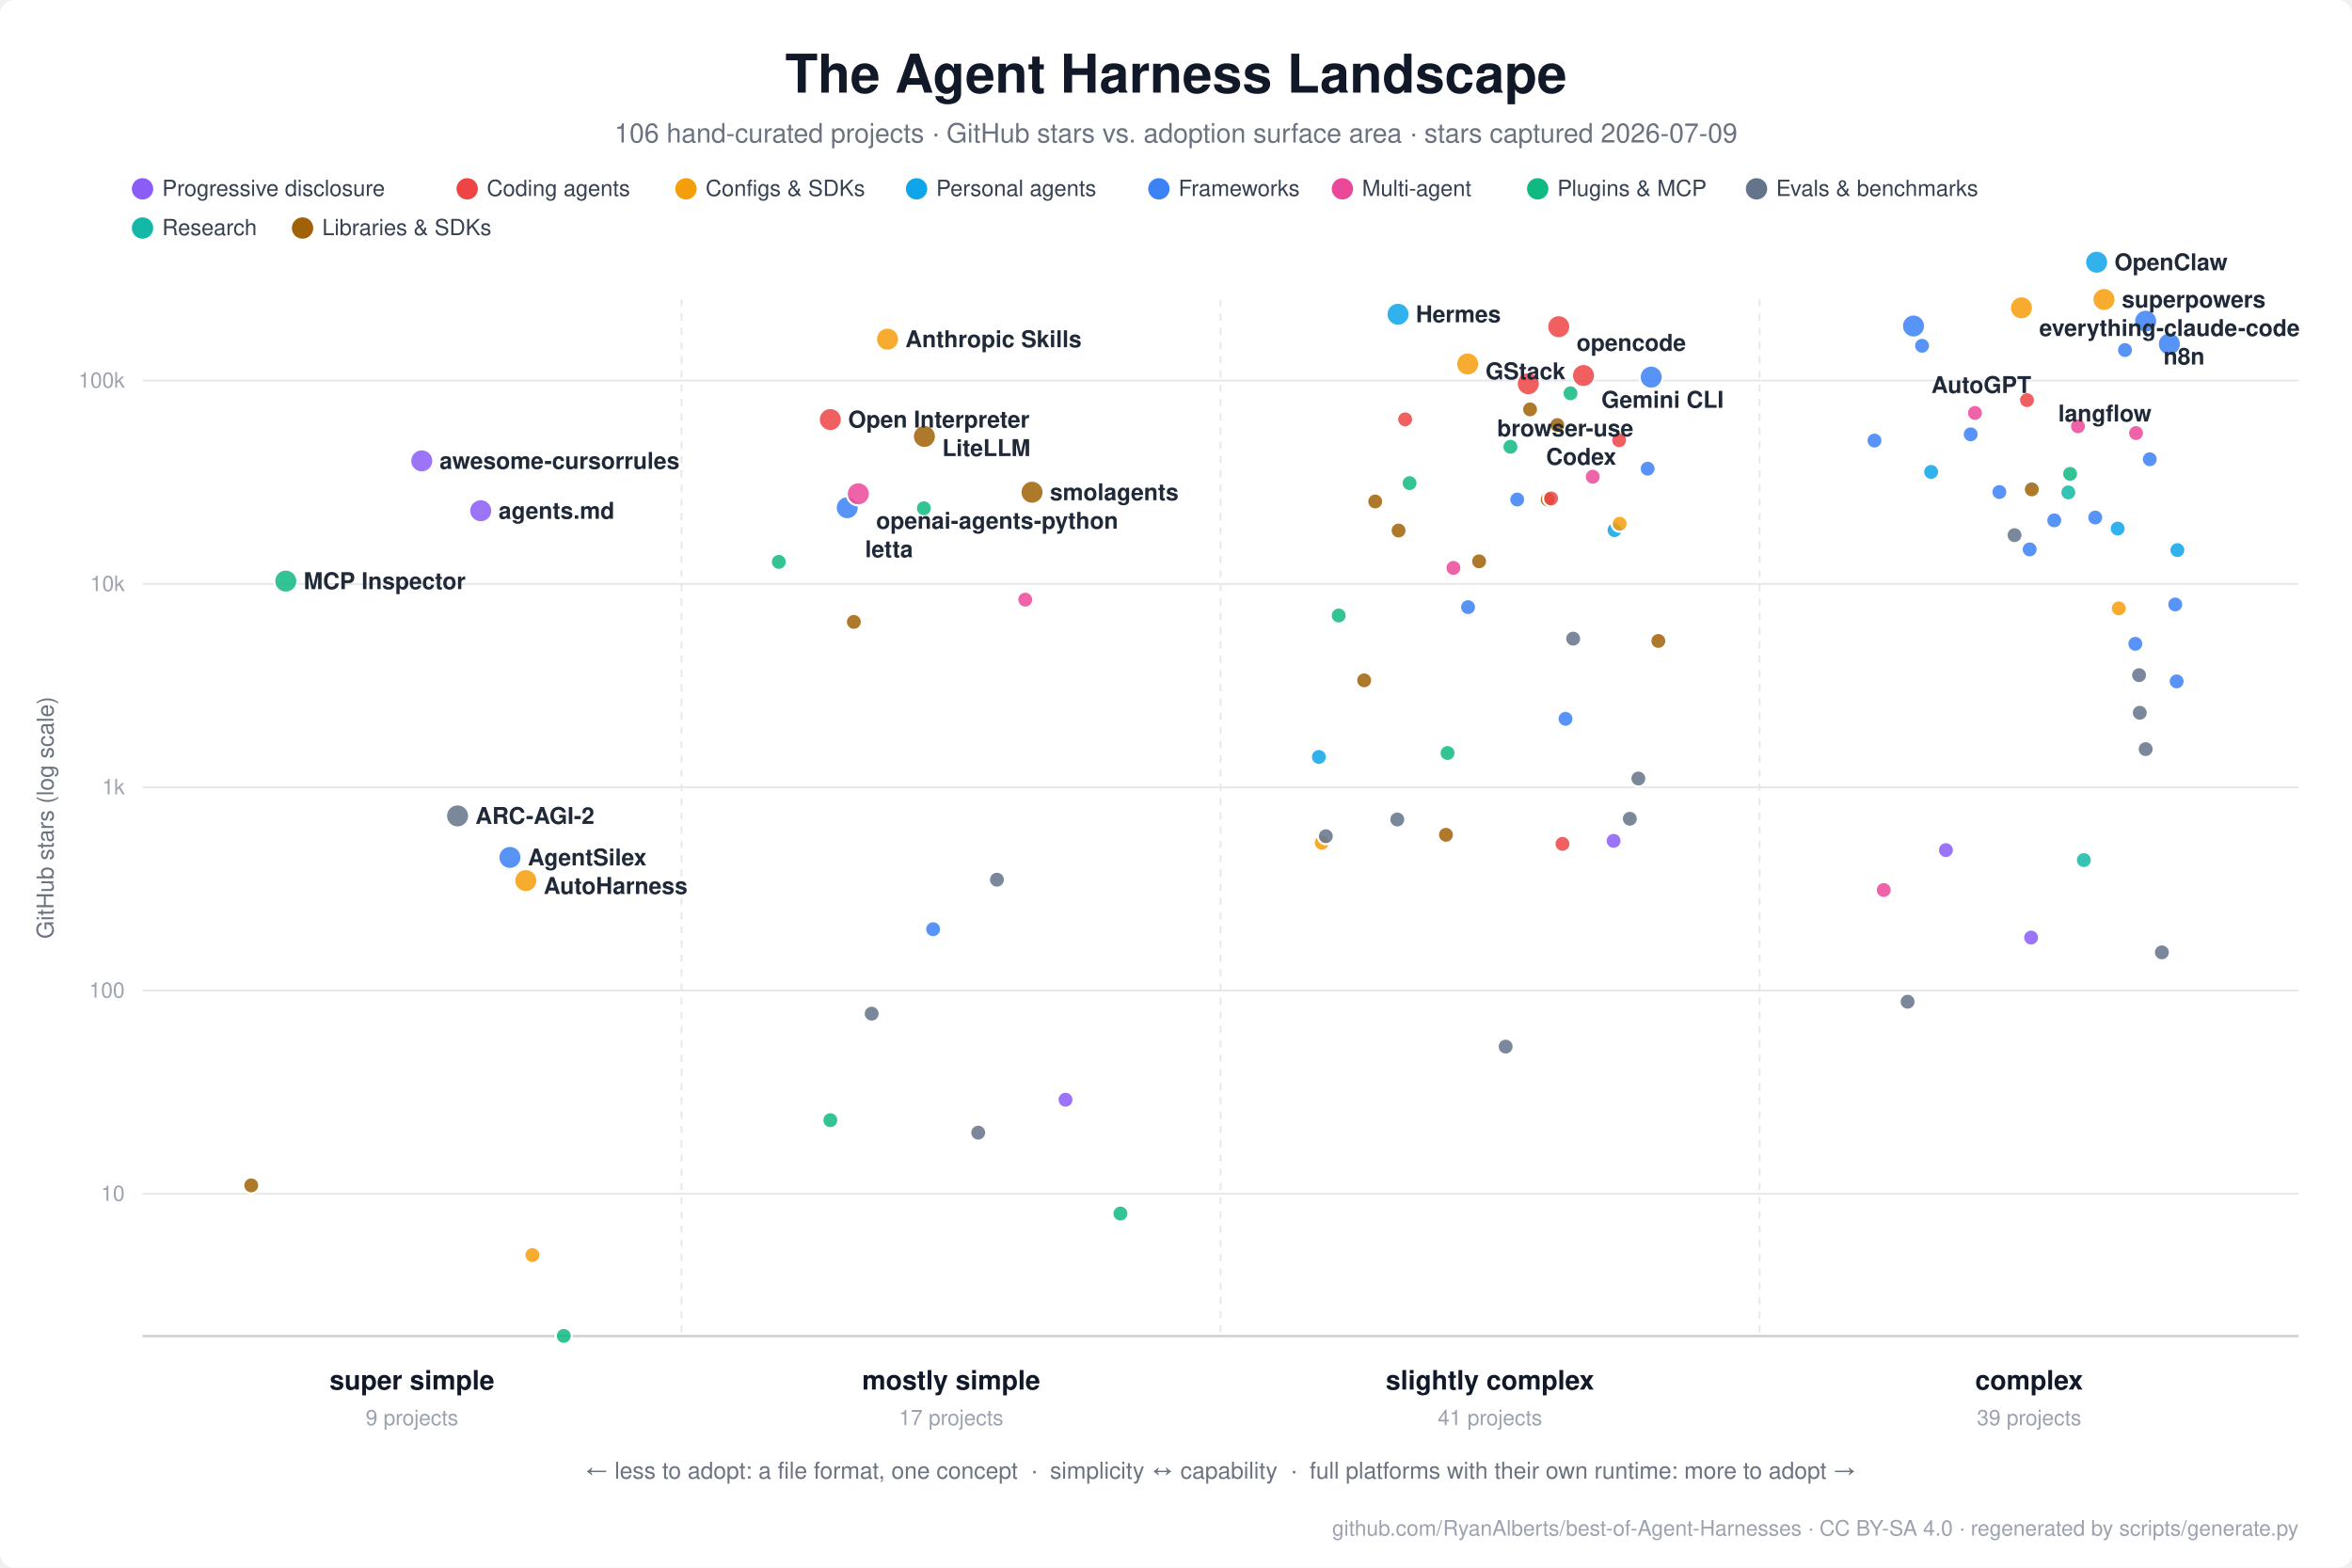
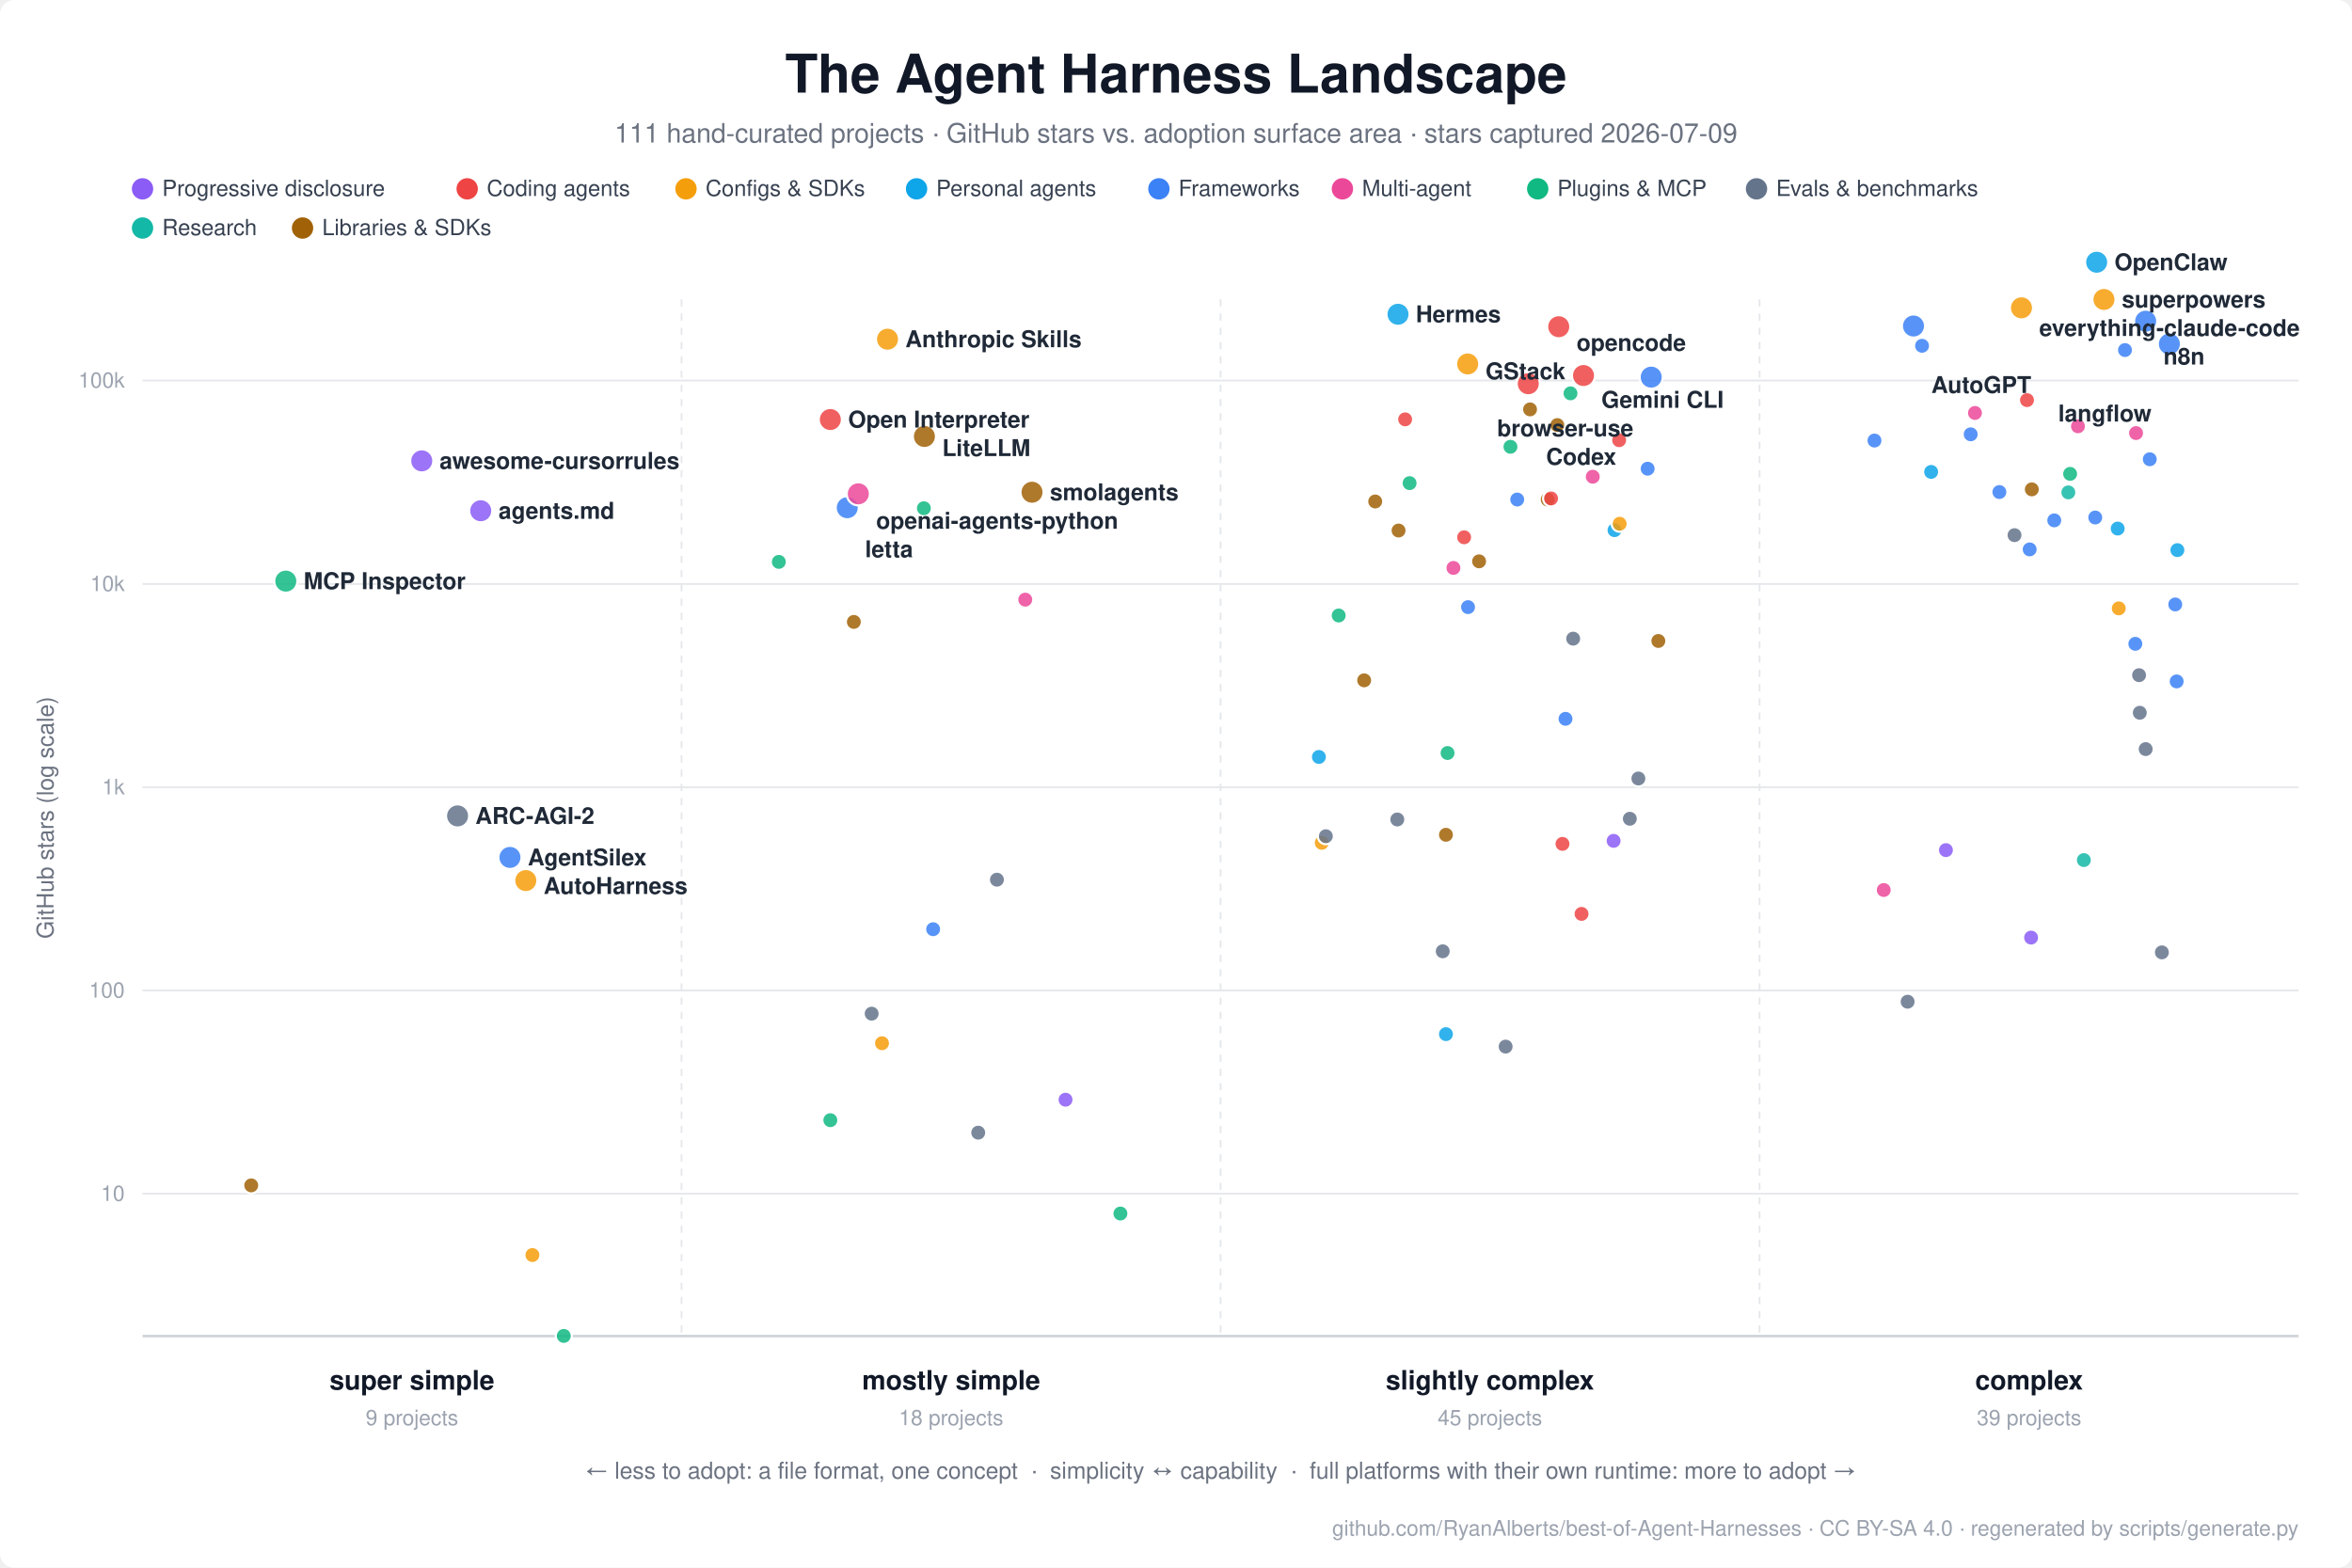
<svg xmlns="http://www.w3.org/2000/svg" viewBox="0 0 1320 880" font-family="-apple-system, 'Segoe UI', Helvetica, Arial, sans-serif">
  <rect width="1320" height="880" fill="#ffffff" rx="8" />
  <text x="660.0" y="52" text-anchor="middle" font-size="30" font-weight="700" fill="#111827">The Agent Harness Landscape</text>
-   <text x="660.0" y="80" text-anchor="middle" font-size="15" fill="#6b7280">106 hand-curated projects · GitHub stars vs. adoption surface area · stars captured 2026-07-09</text>
+   <text x="660.0" y="80" text-anchor="middle" font-size="15" fill="#6b7280">111 hand-curated projects · GitHub stars vs. adoption surface area · stars captured 2026-07-09</text>
  <circle cx="80" cy="106" r="6" fill="#8b5cf6" />
  <text x="91" y="110" font-size="12.5" fill="#374151">Progressive disclosure</text>
  <circle cx="262.2" cy="106" r="6" fill="#ef4444" />
  <text x="273.2" y="110" font-size="12.5" fill="#374151">Coding agents</text>
  <circle cx="385.0" cy="106" r="6" fill="#f59e0b" />
  <text x="396.0" y="110" font-size="12.5" fill="#374151">Configs &amp; SDKs</text>
  <circle cx="514.4" cy="106" r="6" fill="#0ea5e9" />
  <text x="525.4" y="110" font-size="12.5" fill="#374151">Personal agents</text>
  <circle cx="650.4" cy="106" r="6" fill="#3b82f6" />
  <text x="661.4" y="110" font-size="12.5" fill="#374151">Frameworks</text>
  <circle cx="753.4" cy="106" r="6" fill="#ec4899" />
  <text x="764.4" y="110" font-size="12.5" fill="#374151">Multi-agent</text>
  <circle cx="863.0" cy="106" r="6" fill="#10b981" />
  <text x="874.0" y="110" font-size="12.5" fill="#374151">Plugins &amp; MCP</text>
  <circle cx="985.8" cy="106" r="6" fill="#64748b" />
  <text x="996.8" y="110" font-size="12.5" fill="#374151">Evals &amp; benchmarks</text>
  <circle cx="80" cy="128" r="6" fill="#14b8a6" />
  <text x="91" y="132" font-size="12.5" fill="#374151">Research</text>
  <circle cx="169.8" cy="128" r="6" fill="#a16207" />
  <text x="180.8" y="132" font-size="12.5" fill="#374151">Libraries &amp; SDKs</text>
  <line x1="80" y1="670.1" x2="1290" y2="670.1" stroke="#e5e7eb" stroke-width="1" />
  <text x="70" y="674.1" text-anchor="end" font-size="12" fill="#9ca3af">10</text>
  <line x1="80" y1="556.0" x2="1290" y2="556.0" stroke="#e5e7eb" stroke-width="1" />
  <text x="70" y="560.0" text-anchor="end" font-size="12" fill="#9ca3af">100</text>
  <line x1="80" y1="441.9" x2="1290" y2="441.9" stroke="#e5e7eb" stroke-width="1" />
  <text x="70" y="445.9" text-anchor="end" font-size="12" fill="#9ca3af">1k</text>
  <line x1="80" y1="327.8" x2="1290" y2="327.8" stroke="#e5e7eb" stroke-width="1" />
  <text x="70" y="331.8" text-anchor="end" font-size="12" fill="#9ca3af">10k</text>
  <line x1="80" y1="213.6" x2="1290" y2="213.6" stroke="#e5e7eb" stroke-width="1" />
  <text x="70" y="217.6" text-anchor="end" font-size="12" fill="#9ca3af">100k</text>
  <text x="30" y="459" font-size="13" fill="#6b7280" transform="rotate(-90 30 459)" text-anchor="middle">GitHub stars (log scale)</text>
  <text x="231.2" y="780" text-anchor="middle" font-size="15" font-weight="600" fill="#111827">super simple</text>
  <text x="231.2" y="800" text-anchor="middle" font-size="12" fill="#9ca3af">9 projects</text>
  <line x1="382.5" y1="168" x2="382.5" y2="750" stroke="#e5e7eb" stroke-width="1" stroke-dasharray="4 4" />
  <text x="533.8" y="780" text-anchor="middle" font-size="15" font-weight="600" fill="#111827">mostly simple</text>
-   <text x="533.8" y="800" text-anchor="middle" font-size="12" fill="#9ca3af">17 projects</text>
+   <text x="533.8" y="800" text-anchor="middle" font-size="12" fill="#9ca3af">18 projects</text>
  <line x1="685.0" y1="168" x2="685.0" y2="750" stroke="#e5e7eb" stroke-width="1" stroke-dasharray="4 4" />
  <text x="836.2" y="780" text-anchor="middle" font-size="15" font-weight="600" fill="#111827">slightly complex</text>
-   <text x="836.2" y="800" text-anchor="middle" font-size="12" fill="#9ca3af">41 projects</text>
+   <text x="836.2" y="800" text-anchor="middle" font-size="12" fill="#9ca3af">45 projects</text>
  <line x1="987.5" y1="168" x2="987.5" y2="750" stroke="#e5e7eb" stroke-width="1" stroke-dasharray="4 4" />
  <text x="1138.8" y="780" text-anchor="middle" font-size="15" font-weight="600" fill="#111827">complex</text>
  <text x="1138.8" y="800" text-anchor="middle" font-size="12" fill="#9ca3af">39 projects</text>
  <line x1="80" y1="750" x2="1290" y2="750" stroke="#d1d5db" stroke-width="1.5" />
  <text x="685.0" y="830" text-anchor="middle" font-size="13" fill="#6b7280">←  less to adopt: a file format, one concept  ·  simplicity ↔ capability  ·  full platforms with their own runtime: more to adopt  →</text>
  <circle cx="316.4" cy="749.9" r="4.5" fill="#10b981" fill-opacity="0.85" stroke="#ffffff" stroke-width="1.2" />
  <circle cx="298.8" cy="704.5" r="4.5" fill="#f59e0b" fill-opacity="0.85" stroke="#ffffff" stroke-width="1.2" />
  <circle cx="628.8" cy="681.2" r="4.5" fill="#10b981" fill-opacity="0.85" stroke="#ffffff" stroke-width="1.2" />
  <circle cx="141.0" cy="665.4" r="4.5" fill="#a16207" fill-opacity="0.85" stroke="#ffffff" stroke-width="1.2" />
  <circle cx="549.0" cy="635.8" r="4.5" fill="#64748b" fill-opacity="0.85" stroke="#ffffff" stroke-width="1.2" />
  <circle cx="466.0" cy="628.8" r="4.5" fill="#10b981" fill-opacity="0.85" stroke="#ffffff" stroke-width="1.2" />
  <circle cx="598.0" cy="617.3" r="4.5" fill="#8b5cf6" fill-opacity="0.85" stroke="#ffffff" stroke-width="1.2" />
  <circle cx="845.0" cy="587.5" r="4.5" fill="#64748b" fill-opacity="0.85" stroke="#ffffff" stroke-width="1.2" />
+   <circle cx="495.0" cy="585.6" r="4.5" fill="#f59e0b" fill-opacity="0.85" stroke="#ffffff" stroke-width="1.2" />
+   <circle cx="811.5" cy="580.5" r="4.5" fill="#0ea5e9" fill-opacity="0.85" stroke="#ffffff" stroke-width="1.2" />
  <circle cx="489.2" cy="569.0" r="4.5" fill="#64748b" fill-opacity="0.85" stroke="#ffffff" stroke-width="1.2" />
  <circle cx="1070.6" cy="562.3" r="4.5" fill="#64748b" fill-opacity="0.85" stroke="#ffffff" stroke-width="1.2" />
  <circle cx="1213.3" cy="534.6" r="4.5" fill="#64748b" fill-opacity="0.85" stroke="#ffffff" stroke-width="1.2" />
+   <circle cx="809.7" cy="534.0" r="4.5" fill="#64748b" fill-opacity="0.85" stroke="#ffffff" stroke-width="1.2" />
  <circle cx="1139.9" cy="526.3" r="4.5" fill="#8b5cf6" fill-opacity="0.85" stroke="#ffffff" stroke-width="1.2" />
  <circle cx="523.7" cy="521.6" r="4.5" fill="#3b82f6" fill-opacity="0.85" stroke="#ffffff" stroke-width="1.2" />
+   <circle cx="887.6" cy="513.0" r="4.5" fill="#ef4444" fill-opacity="0.85" stroke="#ffffff" stroke-width="1.2" />
  <circle cx="1057.2" cy="499.6" r="4.5" fill="#ec4899" fill-opacity="0.85" stroke="#ffffff" stroke-width="1.2" />
  <circle cx="295.1" cy="494.3" r="6.5" fill="#f59e0b" fill-opacity="0.85" stroke="#ffffff" stroke-width="1.2" />
  <circle cx="559.5" cy="493.8" r="4.5" fill="#64748b" fill-opacity="0.85" stroke="#ffffff" stroke-width="1.2" />
  <circle cx="1169.5" cy="482.8" r="4.5" fill="#14b8a6" fill-opacity="0.85" stroke="#ffffff" stroke-width="1.2" />
  <circle cx="286.2" cy="481.3" r="6.5" fill="#3b82f6" fill-opacity="0.85" stroke="#ffffff" stroke-width="1.2" />
  <circle cx="1092.1" cy="477.2" r="4.5" fill="#8b5cf6" fill-opacity="0.85" stroke="#ffffff" stroke-width="1.2" />
  <circle cx="876.9" cy="473.7" r="4.5" fill="#ef4444" fill-opacity="0.85" stroke="#ffffff" stroke-width="1.2" />
  <circle cx="741.8" cy="473.1" r="4.5" fill="#f59e0b" fill-opacity="0.85" stroke="#ffffff" stroke-width="1.2" />
  <circle cx="905.6" cy="472.0" r="4.5" fill="#8b5cf6" fill-opacity="0.85" stroke="#ffffff" stroke-width="1.2" />
  <circle cx="744.1" cy="469.4" r="4.5" fill="#64748b" fill-opacity="0.85" stroke="#ffffff" stroke-width="1.2" />
  <circle cx="811.5" cy="468.6" r="4.5" fill="#a16207" fill-opacity="0.85" stroke="#ffffff" stroke-width="1.2" />
  <circle cx="784.2" cy="460.0" r="4.5" fill="#64748b" fill-opacity="0.85" stroke="#ffffff" stroke-width="1.2" />
  <circle cx="914.7" cy="459.6" r="4.5" fill="#64748b" fill-opacity="0.85" stroke="#ffffff" stroke-width="1.2" />
  <circle cx="256.8" cy="458.0" r="6.5" fill="#64748b" fill-opacity="0.85" stroke="#ffffff" stroke-width="1.2" />
  <circle cx="919.5" cy="437.0" r="4.5" fill="#64748b" fill-opacity="0.85" stroke="#ffffff" stroke-width="1.2" />
  <circle cx="740.2" cy="424.9" r="4.5" fill="#0ea5e9" fill-opacity="0.85" stroke="#ffffff" stroke-width="1.2" />
  <circle cx="812.4" cy="422.7" r="4.5" fill="#10b981" fill-opacity="0.85" stroke="#ffffff" stroke-width="1.2" />
  <circle cx="1204.2" cy="420.5" r="4.5" fill="#64748b" fill-opacity="0.85" stroke="#ffffff" stroke-width="1.2" />
  <circle cx="878.6" cy="403.5" r="4.5" fill="#3b82f6" fill-opacity="0.85" stroke="#ffffff" stroke-width="1.2" />
  <circle cx="1200.9" cy="400.1" r="4.5" fill="#64748b" fill-opacity="0.85" stroke="#ffffff" stroke-width="1.2" />
  <circle cx="1221.6" cy="382.5" r="4.5" fill="#3b82f6" fill-opacity="0.85" stroke="#ffffff" stroke-width="1.2" />
  <circle cx="765.6" cy="381.9" r="4.5" fill="#a16207" fill-opacity="0.85" stroke="#ffffff" stroke-width="1.2" />
  <circle cx="1200.5" cy="379.0" r="4.5" fill="#64748b" fill-opacity="0.85" stroke="#ffffff" stroke-width="1.2" />
  <circle cx="1198.4" cy="361.4" r="4.5" fill="#3b82f6" fill-opacity="0.85" stroke="#ffffff" stroke-width="1.2" />
  <circle cx="930.7" cy="359.8" r="4.5" fill="#a16207" fill-opacity="0.85" stroke="#ffffff" stroke-width="1.2" />
  <circle cx="882.9" cy="358.5" r="4.5" fill="#64748b" fill-opacity="0.85" stroke="#ffffff" stroke-width="1.2" />
  <circle cx="479.2" cy="349.1" r="4.5" fill="#a16207" fill-opacity="0.85" stroke="#ffffff" stroke-width="1.2" />
  <circle cx="751.3" cy="345.5" r="4.5" fill="#10b981" fill-opacity="0.85" stroke="#ffffff" stroke-width="1.2" />
  <circle cx="1189.1" cy="341.5" r="4.5" fill="#f59e0b" fill-opacity="0.85" stroke="#ffffff" stroke-width="1.2" />
  <circle cx="823.9" cy="340.8" r="4.5" fill="#3b82f6" fill-opacity="0.85" stroke="#ffffff" stroke-width="1.2" />
  <circle cx="1220.8" cy="339.3" r="4.5" fill="#3b82f6" fill-opacity="0.85" stroke="#ffffff" stroke-width="1.2" />
  <circle cx="575.4" cy="336.6" r="4.5" fill="#ec4899" fill-opacity="0.85" stroke="#ffffff" stroke-width="1.2" />
  <circle cx="160.4" cy="326.2" r="6.5" fill="#10b981" fill-opacity="0.85" stroke="#ffffff" stroke-width="1.2" />
  <circle cx="815.7" cy="318.8" r="4.5" fill="#ec4899" fill-opacity="0.85" stroke="#ffffff" stroke-width="1.2" />
  <circle cx="437.1" cy="315.4" r="4.5" fill="#10b981" fill-opacity="0.85" stroke="#ffffff" stroke-width="1.2" />
  <circle cx="830.1" cy="315.1" r="4.5" fill="#a16207" fill-opacity="0.85" stroke="#ffffff" stroke-width="1.2" />
  <circle cx="1222.0" cy="308.8" r="4.5" fill="#0ea5e9" fill-opacity="0.85" stroke="#ffffff" stroke-width="1.2" />
  <circle cx="1139.1" cy="308.4" r="4.5" fill="#3b82f6" fill-opacity="0.85" stroke="#ffffff" stroke-width="1.2" />
+   <circle cx="821.7" cy="301.6" r="4.5" fill="#ef4444" fill-opacity="0.85" stroke="#ffffff" stroke-width="1.2" />
  <circle cx="1130.6" cy="300.4" r="4.5" fill="#64748b" fill-opacity="0.85" stroke="#ffffff" stroke-width="1.2" />
  <circle cx="784.9" cy="297.8" r="4.5" fill="#a16207" fill-opacity="0.85" stroke="#ffffff" stroke-width="1.2" />
  <circle cx="906.1" cy="297.6" r="4.5" fill="#0ea5e9" fill-opacity="0.85" stroke="#ffffff" stroke-width="1.2" />
  <circle cx="1188.5" cy="296.7" r="4.5" fill="#0ea5e9" fill-opacity="0.85" stroke="#ffffff" stroke-width="1.2" />
  <circle cx="909.0" cy="294.0" r="4.5" fill="#f59e0b" fill-opacity="0.85" stroke="#ffffff" stroke-width="1.2" />
  <circle cx="1152.9" cy="292.1" r="4.5" fill="#3b82f6" fill-opacity="0.85" stroke="#ffffff" stroke-width="1.2" />
  <circle cx="1175.9" cy="290.5" r="4.5" fill="#3b82f6" fill-opacity="0.85" stroke="#ffffff" stroke-width="1.2" />
  <circle cx="269.8" cy="286.7" r="6.5" fill="#8b5cf6" fill-opacity="0.85" stroke="#ffffff" stroke-width="1.2" />
  <circle cx="518.5" cy="285.3" r="4.5" fill="#10b981" fill-opacity="0.85" stroke="#ffffff" stroke-width="1.2" />
  <circle cx="475.5" cy="285.0" r="6.5" fill="#3b82f6" fill-opacity="0.85" stroke="#ffffff" stroke-width="1.2" />
  <circle cx="771.8" cy="281.5" r="4.5" fill="#a16207" fill-opacity="0.85" stroke="#ffffff" stroke-width="1.2" />
  <circle cx="851.5" cy="280.4" r="4.5" fill="#3b82f6" fill-opacity="0.85" stroke="#ffffff" stroke-width="1.2" />
  <circle cx="868.6" cy="280.4" r="4.5" fill="#a16207" fill-opacity="0.85" stroke="#ffffff" stroke-width="1.2" />
  <circle cx="870.5" cy="279.8" r="4.5" fill="#ef4444" fill-opacity="0.85" stroke="#ffffff" stroke-width="1.2" />
  <circle cx="481.7" cy="277.2" r="6.5" fill="#ec4899" fill-opacity="0.85" stroke="#ffffff" stroke-width="1.2" />
  <circle cx="1160.8" cy="276.4" r="4.5" fill="#14b8a6" fill-opacity="0.85" stroke="#ffffff" stroke-width="1.2" />
  <circle cx="579.2" cy="276.3" r="6.5" fill="#a16207" fill-opacity="0.85" stroke="#ffffff" stroke-width="1.2" />
  <circle cx="1122.1" cy="276.2" r="4.5" fill="#3b82f6" fill-opacity="0.85" stroke="#ffffff" stroke-width="1.2" />
  <circle cx="1140.3" cy="274.7" r="4.5" fill="#a16207" fill-opacity="0.85" stroke="#ffffff" stroke-width="1.2" />
  <circle cx="791.1" cy="271.2" r="4.5" fill="#10b981" fill-opacity="0.85" stroke="#ffffff" stroke-width="1.2" />
  <circle cx="893.9" cy="267.6" r="4.5" fill="#ec4899" fill-opacity="0.85" stroke="#ffffff" stroke-width="1.2" />
  <circle cx="1161.8" cy="266.0" r="4.5" fill="#10b981" fill-opacity="0.85" stroke="#ffffff" stroke-width="1.2" />
  <circle cx="1083.8" cy="264.9" r="4.5" fill="#0ea5e9" fill-opacity="0.85" stroke="#ffffff" stroke-width="1.2" />
  <circle cx="924.7" cy="263.1" r="4.5" fill="#3b82f6" fill-opacity="0.85" stroke="#ffffff" stroke-width="1.2" />
  <circle cx="236.7" cy="258.7" r="6.5" fill="#8b5cf6" fill-opacity="0.85" stroke="#ffffff" stroke-width="1.2" />
  <circle cx="1206.5" cy="257.8" r="4.5" fill="#3b82f6" fill-opacity="0.85" stroke="#ffffff" stroke-width="1.2" />
  <circle cx="847.7" cy="250.8" r="4.5" fill="#10b981" fill-opacity="0.85" stroke="#ffffff" stroke-width="1.2" />
  <circle cx="1052.0" cy="247.3" r="4.5" fill="#3b82f6" fill-opacity="0.85" stroke="#ffffff" stroke-width="1.2" />
  <circle cx="908.7" cy="247.1" r="4.5" fill="#ef4444" fill-opacity="0.85" stroke="#ffffff" stroke-width="1.2" />
  <circle cx="518.8" cy="245.0" r="6.5" fill="#a16207" fill-opacity="0.85" stroke="#ffffff" stroke-width="1.2" />
  <circle cx="1106.0" cy="243.8" r="4.5" fill="#3b82f6" fill-opacity="0.85" stroke="#ffffff" stroke-width="1.2" />
  <circle cx="1198.8" cy="243.1" r="4.5" fill="#ec4899" fill-opacity="0.85" stroke="#ffffff" stroke-width="1.2" />
  <circle cx="1166.2" cy="239.3" r="4.5" fill="#ec4899" fill-opacity="0.85" stroke="#ffffff" stroke-width="1.2" />
  <circle cx="874.0" cy="238.6" r="4.5" fill="#a16207" fill-opacity="0.85" stroke="#ffffff" stroke-width="1.2" />
  <circle cx="466.0" cy="235.5" r="6.5" fill="#ef4444" fill-opacity="0.85" stroke="#ffffff" stroke-width="1.2" />
  <circle cx="788.6" cy="235.4" r="4.5" fill="#ef4444" fill-opacity="0.85" stroke="#ffffff" stroke-width="1.2" />
  <circle cx="1108.4" cy="231.8" r="4.5" fill="#ec4899" fill-opacity="0.85" stroke="#ffffff" stroke-width="1.2" />
  <circle cx="858.7" cy="229.8" r="4.5" fill="#a16207" fill-opacity="0.85" stroke="#ffffff" stroke-width="1.2" />
  <circle cx="1137.6" cy="224.6" r="4.5" fill="#ef4444" fill-opacity="0.85" stroke="#ffffff" stroke-width="1.2" />
  <circle cx="881.4" cy="220.8" r="4.5" fill="#10b981" fill-opacity="0.85" stroke="#ffffff" stroke-width="1.2" />
  <circle cx="857.7" cy="215.4" r="6.5" fill="#ef4444" fill-opacity="0.85" stroke="#ffffff" stroke-width="1.2" />
  <circle cx="926.7" cy="211.7" r="6.5" fill="#3b82f6" fill-opacity="0.85" stroke="#ffffff" stroke-width="1.2" />
  <circle cx="888.7" cy="210.8" r="6.5" fill="#ef4444" fill-opacity="0.85" stroke="#ffffff" stroke-width="1.2" />
  <circle cx="823.7" cy="204.3" r="6.5" fill="#f59e0b" fill-opacity="0.85" stroke="#ffffff" stroke-width="1.2" />
  <circle cx="1192.6" cy="196.5" r="4.5" fill="#3b82f6" fill-opacity="0.85" stroke="#ffffff" stroke-width="1.2" />
  <circle cx="1078.7" cy="194.1" r="4.5" fill="#3b82f6" fill-opacity="0.85" stroke="#ffffff" stroke-width="1.2" />
  <circle cx="1217.5" cy="193.1" r="6.5" fill="#3b82f6" fill-opacity="0.85" stroke="#ffffff" stroke-width="1.2" />
  <circle cx="498.1" cy="190.4" r="6.5" fill="#f59e0b" fill-opacity="0.85" stroke="#ffffff" stroke-width="1.2" />
  <circle cx="874.8" cy="183.4" r="6.5" fill="#ef4444" fill-opacity="0.85" stroke="#ffffff" stroke-width="1.2" />
  <circle cx="1073.9" cy="183.0" r="6.5" fill="#3b82f6" fill-opacity="0.85" stroke="#ffffff" stroke-width="1.2" />
  <circle cx="1204.2" cy="180.3" r="6.5" fill="#3b82f6" fill-opacity="0.85" stroke="#ffffff" stroke-width="1.2" />
  <circle cx="784.6" cy="176.4" r="6.5" fill="#0ea5e9" fill-opacity="0.85" stroke="#ffffff" stroke-width="1.2" />
  <circle cx="1134.5" cy="172.8" r="6.5" fill="#f59e0b" fill-opacity="0.85" stroke="#ffffff" stroke-width="1.2" />
  <circle cx="1180.8" cy="168.1" r="6.5" fill="#f59e0b" fill-opacity="0.85" stroke="#ffffff" stroke-width="1.2" />
  <circle cx="1176.7" cy="147.2" r="6.5" fill="#0ea5e9" fill-opacity="0.85" stroke="#ffffff" stroke-width="1.2" />
  <text x="246.7" y="263.2" text-anchor="start" font-size="13" font-weight="600" fill="#1f2937">awesome-cursorrules</text>
  <text x="279.8" y="291.2" text-anchor="start" font-size="13" font-weight="600" fill="#1f2937">agents.md</text>
  <text x="170.4" y="330.7" text-anchor="start" font-size="13" font-weight="600" fill="#1f2937">MCP Inspector</text>
  <text x="266.8" y="462.5" text-anchor="start" font-size="13" font-weight="600" fill="#1f2937">ARC-AGI-2</text>
  <text x="296.2" y="485.8" text-anchor="start" font-size="13" font-weight="600" fill="#1f2937">AgentSilex</text>
  <text x="305.1" y="501.8" text-anchor="start" font-size="13" font-weight="600" fill="#1f2937">AutoHarness</text>
  <text x="508.1" y="194.9" text-anchor="start" font-size="13" font-weight="600" fill="#1f2937">Anthropic Skills</text>
  <text x="476.0" y="240.0" text-anchor="start" font-size="13" font-weight="600" fill="#1f2937">Open Interpreter</text>
  <text x="528.8" y="256.0" text-anchor="start" font-size="13" font-weight="600" fill="#1f2937">LiteLLM</text>
  <text x="589.2" y="280.8" text-anchor="start" font-size="13" font-weight="600" fill="#1f2937">smolagents</text>
  <text x="491.7" y="296.8" text-anchor="start" font-size="13" font-weight="600" fill="#1f2937">openai-agents-python</text>
  <text x="485.5" y="312.8" text-anchor="start" font-size="13" font-weight="600" fill="#1f2937">letta</text>
  <text x="794.6" y="180.9" text-anchor="start" font-size="13" font-weight="600" fill="#1f2937">Hermes</text>
  <text x="884.8" y="196.9" text-anchor="start" font-size="13" font-weight="600" fill="#1f2937">opencode</text>
  <text x="833.7" y="212.9" text-anchor="start" font-size="13" font-weight="600" fill="#1f2937">GStack</text>
  <text x="898.7" y="228.9" text-anchor="start" font-size="13" font-weight="600" fill="#1f2937">Gemini CLI</text>
  <text x="916.7" y="244.9" text-anchor="end" font-size="13" font-weight="600" fill="#1f2937">browser-use</text>
  <text x="867.7" y="260.9" text-anchor="start" font-size="13" font-weight="600" fill="#1f2937">Codex</text>
  <text x="1186.7" y="151.7" text-anchor="start" font-size="13" font-weight="600" fill="#1f2937">OpenClaw</text>
  <text x="1190.8" y="172.6" text-anchor="start" font-size="13" font-weight="600" fill="#1f2937">superpowers</text>
  <text x="1144.5" y="188.6" text-anchor="start" font-size="13" font-weight="600" fill="#1f2937">everything-claude-code</text>
  <text x="1214.2" y="204.6" text-anchor="start" font-size="13" font-weight="600" fill="#1f2937">n8n</text>
  <text x="1083.9" y="220.6" text-anchor="start" font-size="13" font-weight="600" fill="#1f2937">AutoGPT</text>
  <text x="1207.5" y="236.6" text-anchor="end" font-size="13" font-weight="600" fill="#1f2937">langflow</text>
  <text x="1290" y="862" text-anchor="end" font-size="12" fill="#9ca3af">github.com/RyanAlberts/best-of-Agent-Harnesses · CC BY-SA 4.0 · regenerated by scripts/generate.py</text>
</svg>
